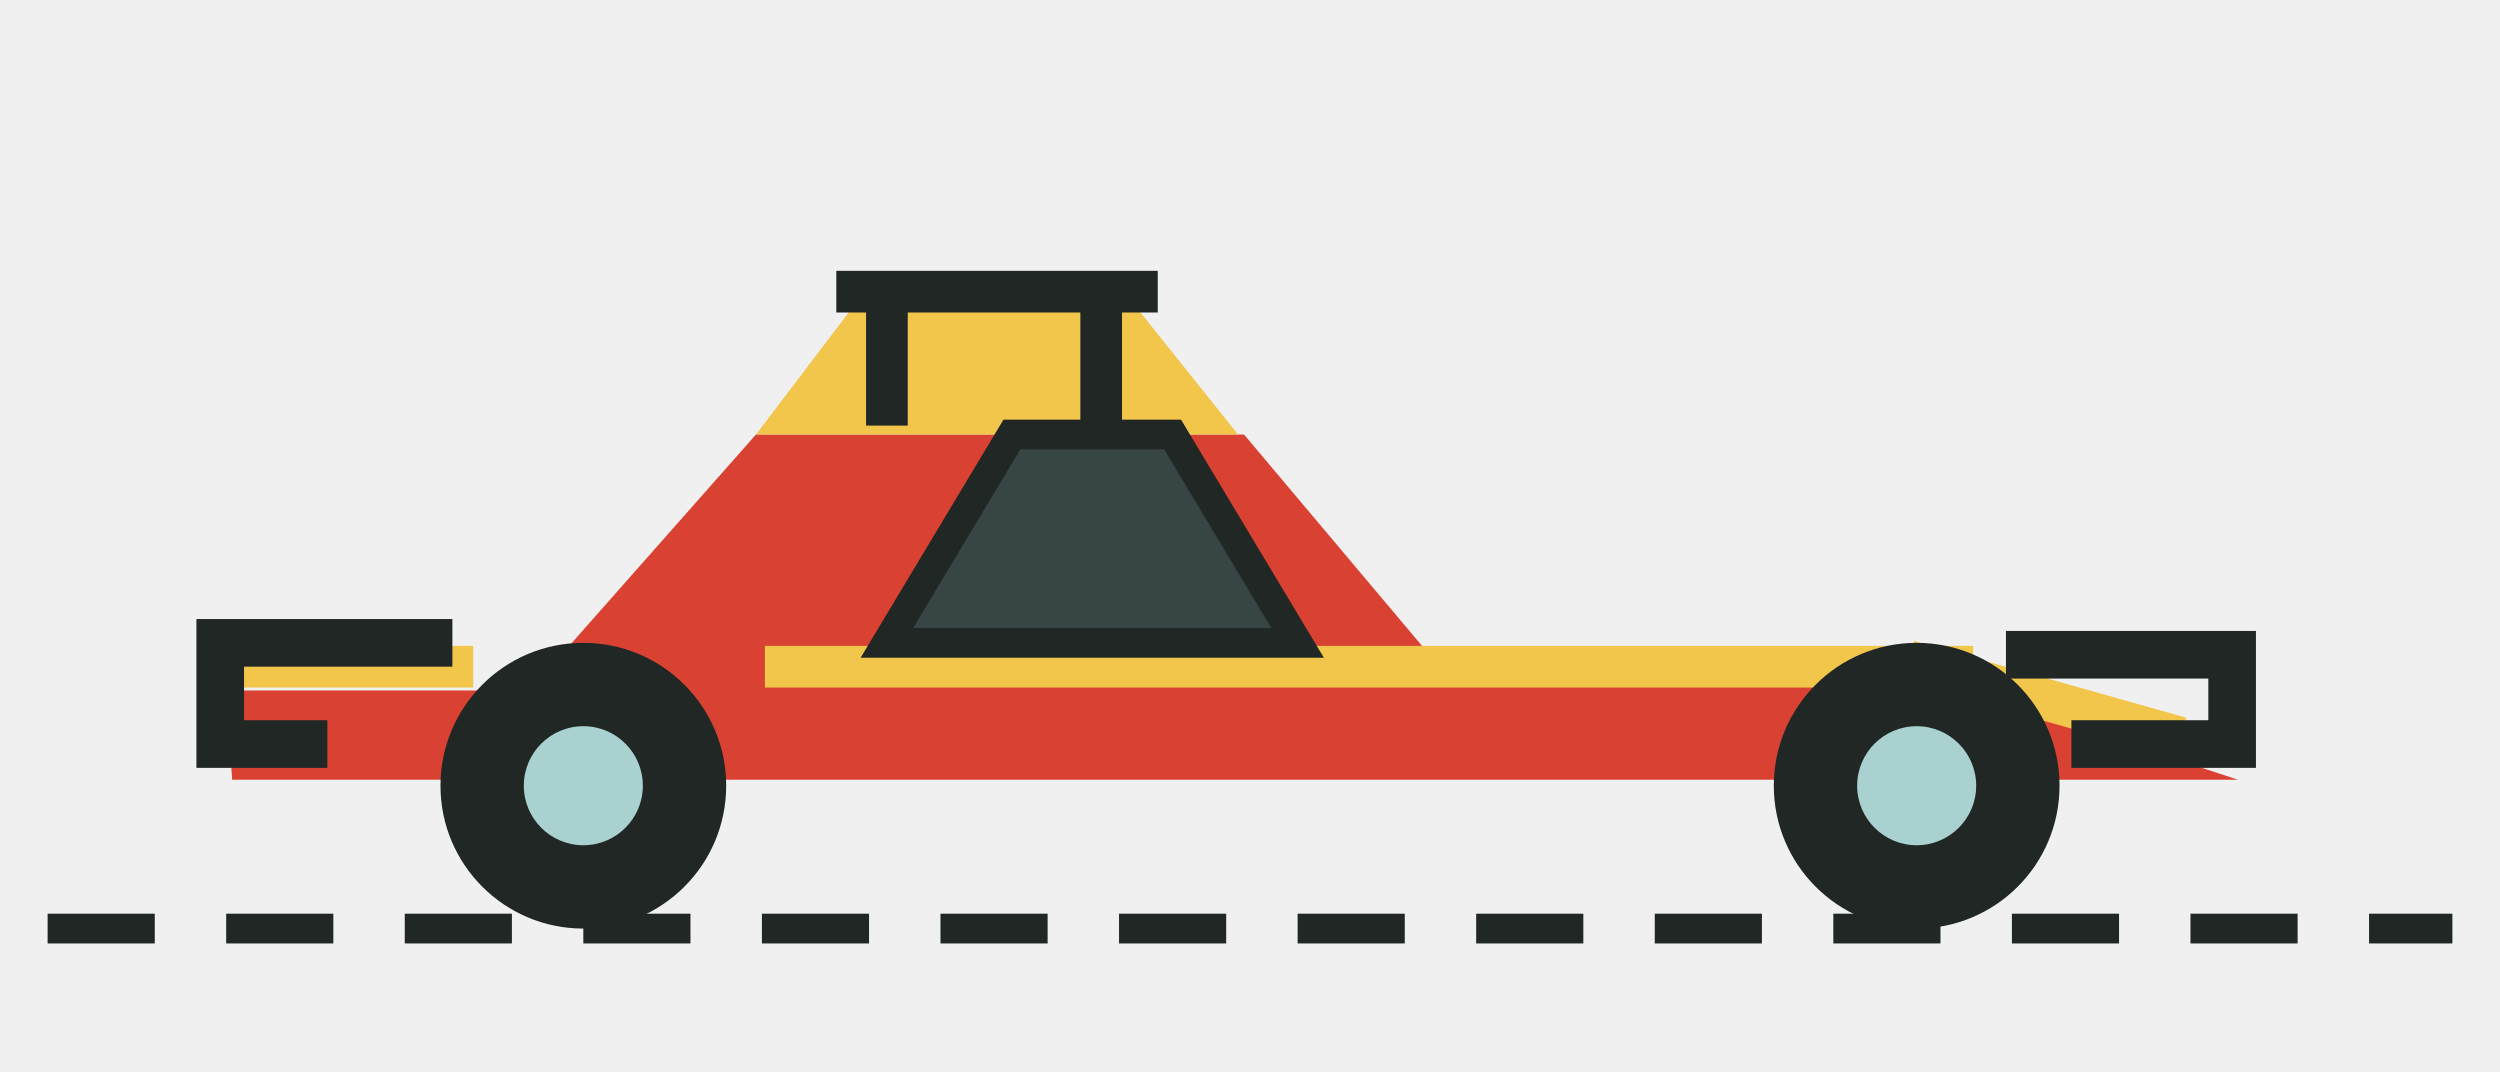
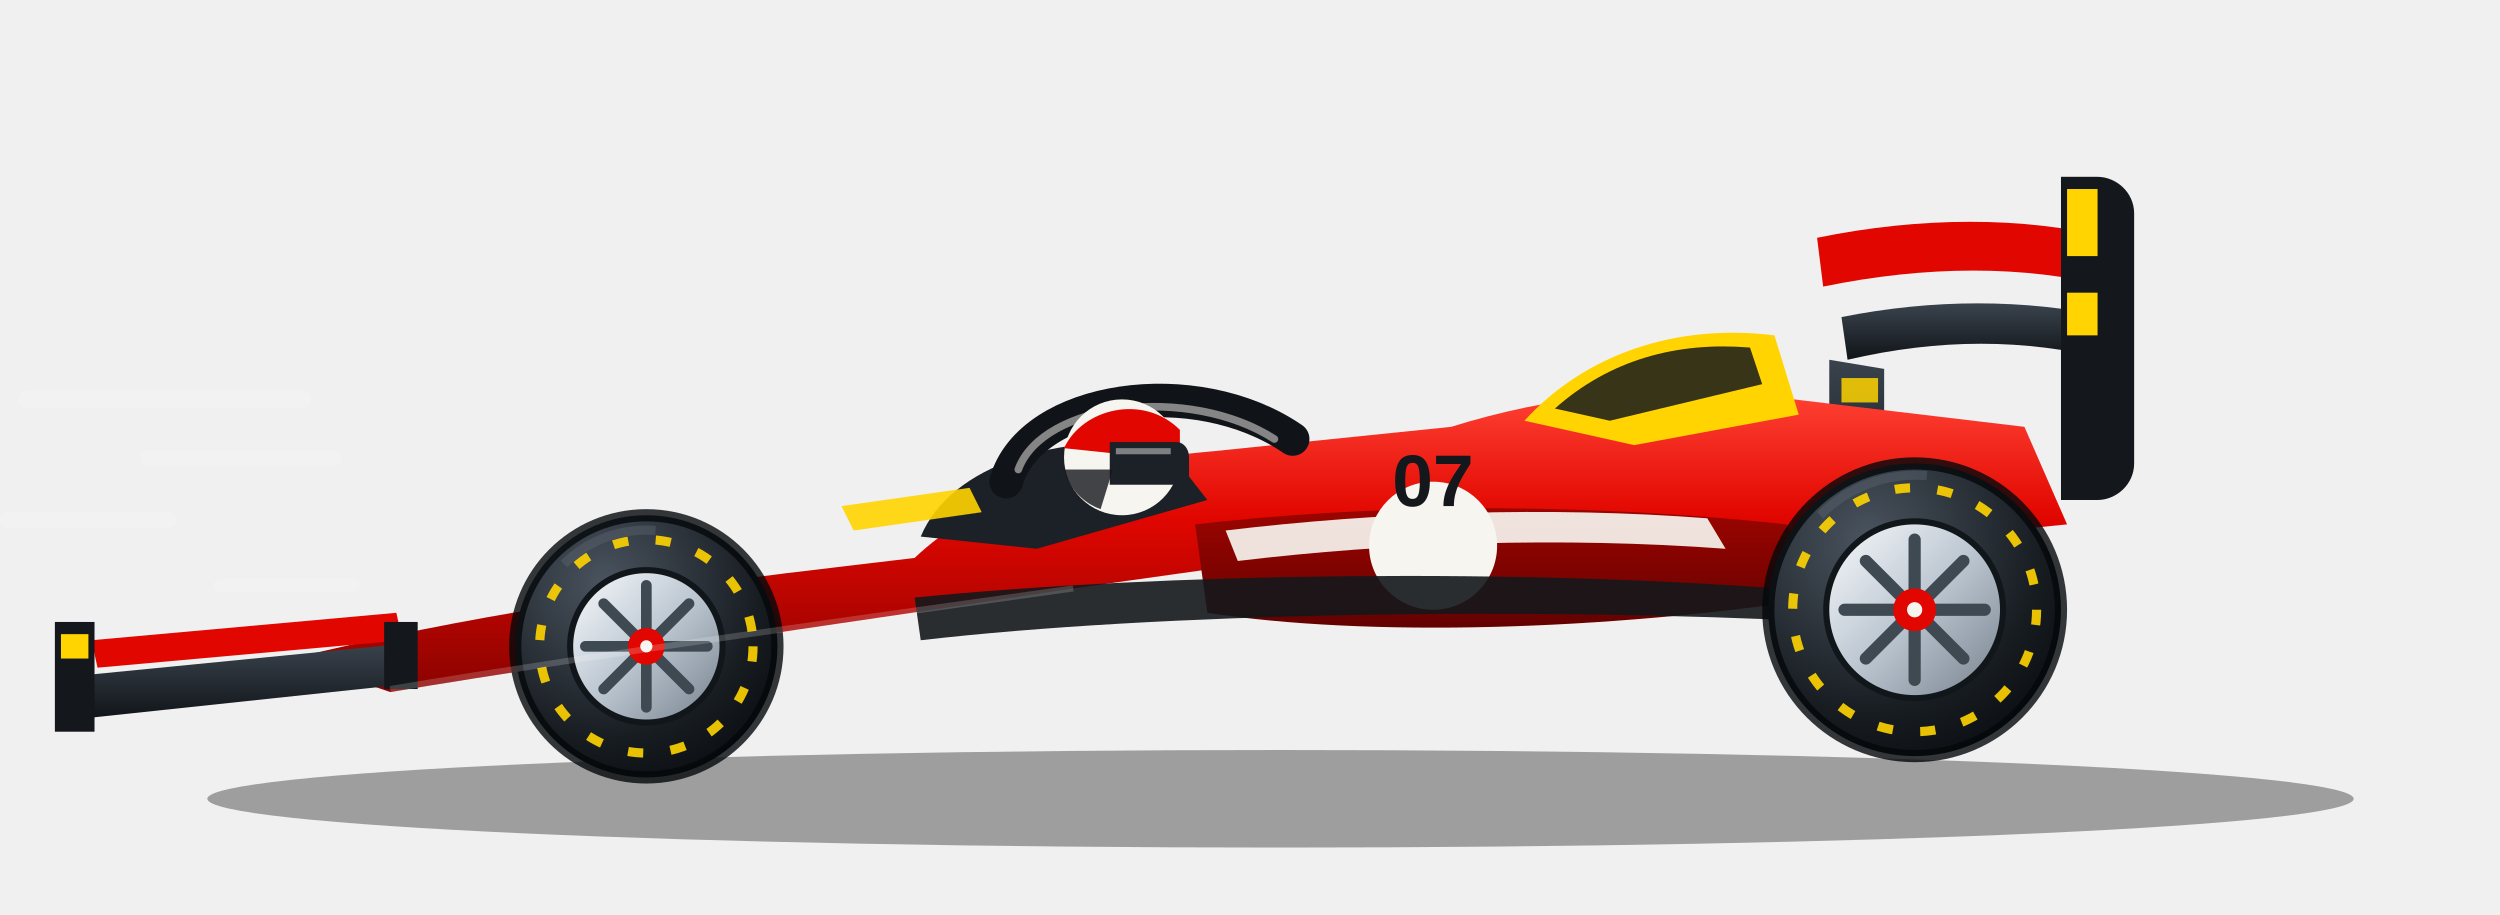
- <svg xmlns="http://www.w3.org/2000/svg" viewBox="0 0 420 180" fill="none">
-   <path d="M38 116h51l38-43h82l32 38h74l61 20H39z" fill="#d94232" />
-   <path d="m127 73 19-25h42l20 25" fill="#f2c54b" />
-   <path d="M144 49h47m-42 0v19m36-19v19" stroke="#202725" stroke-width="7" stroke-linecap="square" />
-   <path d="M132 112h196m-252 0H39m285 0 39 11" stroke="#f2c54b" stroke-width="7" stroke-linecap="square" />
-   <path d="M55 125h-18v-17h39m272 17h27v-15h-38" stroke="#202725" stroke-width="8" stroke-linejoin="miter" />
-   <circle cx="98" cy="132" r="24" fill="#202725" />
-   <circle cx="98" cy="132" r="10" fill="#a8d1cf" />
-   <circle cx="322" cy="132" r="24" fill="#202725" />
-   <circle cx="322" cy="132" r="10" fill="#a8d1cf" />
-   <path d="M170 73h27l21 35h-69l21-35Z" fill="#374644" stroke="#202725" stroke-width="5" />
-   <path d="M8 156h404" stroke="#202725" stroke-width="5" stroke-dasharray="18 12" />
+ <svg xmlns="http://www.w3.org/2000/svg" viewBox="0 0 820 300" role="img" aria-labelledby="carTitle">
+   <defs>
+     <linearGradient id="carBody" x1="0" y1="0" x2="0" y2="1">
+       <stop offset="0" stop-color="#ff4234" />
+       <stop offset=".42" stop-color="#e10600" />
+       <stop offset="1" stop-color="#8a0300" />
+     </linearGradient>
+     <linearGradient id="carBodyDark" x1="0" y1="0" x2="0" y2="1">
+       <stop offset="0" stop-color="#9c0400" />
+       <stop offset="1" stop-color="#630200" />
+     </linearGradient>
+     <linearGradient id="carDark" x1="0" y1="0" x2="0" y2="1">
+       <stop offset="0" stop-color="#3a434d" />
+       <stop offset="1" stop-color="#101418" />
+     </linearGradient>
+     <linearGradient id="carRim" x1="0" y1="0" x2="1" y2="1">
+       <stop offset="0" stop-color="#f7fafc" />
+       <stop offset=".5" stop-color="#bcc6d1" />
+       <stop offset="1" stop-color="#78838f" />
+     </linearGradient>
+     <radialGradient id="carTyre" cx=".34" cy=".26" r=".88">
+       <stop offset="0" stop-color="#4a545f" />
+       <stop offset=".68" stop-color="#171c21" />
+       <stop offset="1" stop-color="#080b0e" />
+     </radialGradient>
+     <linearGradient id="carVisor" x1="0" y1="0" x2="1" y2="1">
+       <stop offset="0" stop-color="#6f7d8a" />
+       <stop offset="1" stop-color="#161c22" />
+     </linearGradient>
+     <style>
+       @keyframes carWheel { to { transform: rotate(360deg); } }
+       .car-wheel-spin { transform-box: fill-box; transform-origin: center; animation: carWheel 1.9s linear infinite; }
+       @media (prefers-reduced-motion: reduce) { .car-wheel-spin { animation: none; } }
+     </style>
+   </defs>
+   <ellipse cx="420" cy="262" rx="352" ry="16" fill="#000" opacity=".34" />
+   <g fill="#ffffff" opacity=".14">
+     <rect x="6" y="128" width="96" height="6" rx="3" />
+     <rect x="46" y="148" width="66" height="5" rx="2.5" />
+     <rect x="0" y="168" width="58" height="5" rx="2.5" />
+     <rect x="70" y="190" width="48" height="4" rx="2" />
+   </g>
+   <g>
+     <path d="M596 78 C630 71 664 71 692 78 L692 94 C664 87 632 87 598 94 Z" fill="#e10600" />
+     <path d="M604 104 C634 98 664 98 692 104 L692 118 C664 111 636 111 606 118 Z" fill="url(#carDark)" />
+     <path d="M688 58 C694 58 700 63 700 70 L700 152 C700 159 694 164 688 164 L676 164 L676 58 Z" fill="#14171b" />
+     <path d="M678 62 h10 v22 h-10 z" fill="#ffd400" />
+     <path d="M678 96 h10 v14 h-10 z" fill="#ffd400" />
+     <path d="M600 118 L618 121 L618 172 L600 168 Z" fill="url(#carDark)" />
+     <path d="M604 124 h12 v8 h-12 z" fill="#ffd400" opacity=".85" />
+   </g>
+   <path d="M96 216 C152 202 210 194 258 188 L300 183 C320 164 352 152 398 148 L476 140 C508 130 542 126 580 130 L664 140 L678 172 L598 180 C536 186 470 188 416 184 L352 193 C288 203 200 215 128 227 Z" fill="url(#carBody)" />
+   <path d="M392 172 C444 166 512 164 586 172 L598 196 C526 207 448 209 396 201 Z" fill="url(#carBodyDark)" />
+   <path d="M402 174 C452 168 508 166 560 170 L566 180 C512 176 456 178 406 184 Z" fill="#f7f5f0" opacity=".92" />
+   <path d="M470 158 a21 21 0 1 0 .1 0 z" fill="#f7f5f0" />
+   <text x="470" y="166" font-family="'Barlow Condensed', 'Arial Narrow', Arial, sans-serif" font-size="24" font-weight="900" fill="#14171b" text-anchor="middle">07</text>
+   <path d="M500 138 C520 116 550 106 582 110 L590 136 L536 146 Z" fill="#ffd400" />
+   <path d="M510 134 C528 118 550 112 574 114 L578 126 L528 138 Z" fill="#14171b" opacity=".85" />
+   <path d="M300 196 C380 188 500 186 596 194 L600 204 C500 199 380 201 302 210 Z" fill="#14171b" opacity=".9" />
+   <path d="M302 176 C312 152 348 142 382 146 L396 164 L340 180 Z" fill="#1b2127" />
+   <path d="M330 158 C338 130 392 122 424 144" fill="none" stroke="#101418" stroke-width="11" stroke-linecap="round" />
+   <path d="M334 154 C342 132 390 126 418 144" fill="none" stroke="#f7f5f0" stroke-width="2.5" stroke-linecap="round" opacity=".5" />
+   <g transform="translate(368 150)">
+     <circle r="19" fill="#f7f5f0" />
+     <path d="M-19 -3 C-13 -16 7 -21 19 -9 L19 1 Z" fill="#e10600" />
+     <path d="M-4 -5 h22 c2 0 4 2 4 5 v9 h-26 z" fill="#1b2127" />
+     <path d="M-2 -2 h18" stroke="#f7f5f0" stroke-width="2" opacity=".45" />
+     <path d="M-19 4 a19 19 0 0 0 12 13 l4 -13 z" fill="#14171b" opacity=".8" />
+   </g>
+   <path d="M30 210 L130 201 L132 210 L32 219 Z" fill="#e10600" />
+   <path d="M22 222 L134 211 L137 224 L24 236 Z" fill="url(#carDark)" />
+   <path d="M18 204 h13 v36 h-13 z" fill="#14171b" />
+   <path d="M126 204 h11 v22 h-11 z" fill="#14171b" />
+   <path d="M20 208 h9 v8 h-9 z" fill="#ffd400" />
+   <g transform="translate(628 200)">
+     <circle r="48" fill="url(#carTyre)" />
+     <circle r="48" fill="none" stroke="#04070a" stroke-width="4" opacity=".8" />
+     <circle r="40" fill="none" stroke="#ffd400" stroke-width="3" stroke-dasharray="5 9" opacity=".9" />
+     <circle r="30" fill="#11161a" />
+     <g class="car-wheel-spin">
+       <circle r="28" fill="url(#carRim)" />
+       <g stroke="#3f4952" stroke-width="4" stroke-linecap="round">
+         <line x1="0" y1="-23" x2="0" y2="23" />
+         <line x1="-23" y1="0" x2="23" y2="0" />
+         <line x1="-16" y1="-16" x2="16" y2="16" />
+         <line x1="-16" y1="16" x2="16" y2="-16" />
+       </g>
+       <circle r="7" fill="#e10600" />
+       <circle r="2.5" fill="#f7f5f0" />
+     </g>
+     <path d="M-31 -31 A44 44 0 0 1 4 -44" fill="none" stroke="#5a646f" stroke-width="3" opacity=".45" />
+   </g>
+   <g transform="translate(212 212)">
+     <circle r="43" fill="url(#carTyre)" />
+     <circle r="43" fill="none" stroke="#04070a" stroke-width="4" opacity=".8" />
+     <circle r="35" fill="none" stroke="#ffd400" stroke-width="3" stroke-dasharray="5 9" opacity=".9" />
+     <circle r="26" fill="#11161a" />
+     <g class="car-wheel-spin">
+       <circle r="24" fill="url(#carRim)" />
+       <g stroke="#3f4952" stroke-width="3.5" stroke-linecap="round">
+         <line x1="0" y1="-20" x2="0" y2="20" />
+         <line x1="-20" y1="0" x2="20" y2="0" />
+         <line x1="-14" y1="-14" x2="14" y2="14" />
+         <line x1="-14" y1="14" x2="14" y2="-14" />
+       </g>
+       <circle r="6" fill="#e10600" />
+       <circle r="2" fill="#f7f5f0" />
+     </g>
+     <path d="M-27 -27 A38 38 0 0 1 3 -38" fill="none" stroke="#5a646f" stroke-width="3" opacity=".45" />
+   </g>
+   <path d="M276 166 L318 160 L322 168 L280 174 Z" fill="#ffd400" opacity=".9" />
+   <path d="M128 226 C200 214 288 202 352 193" fill="none" stroke="#ffffff" stroke-width="2" opacity=".18" />
</svg>
